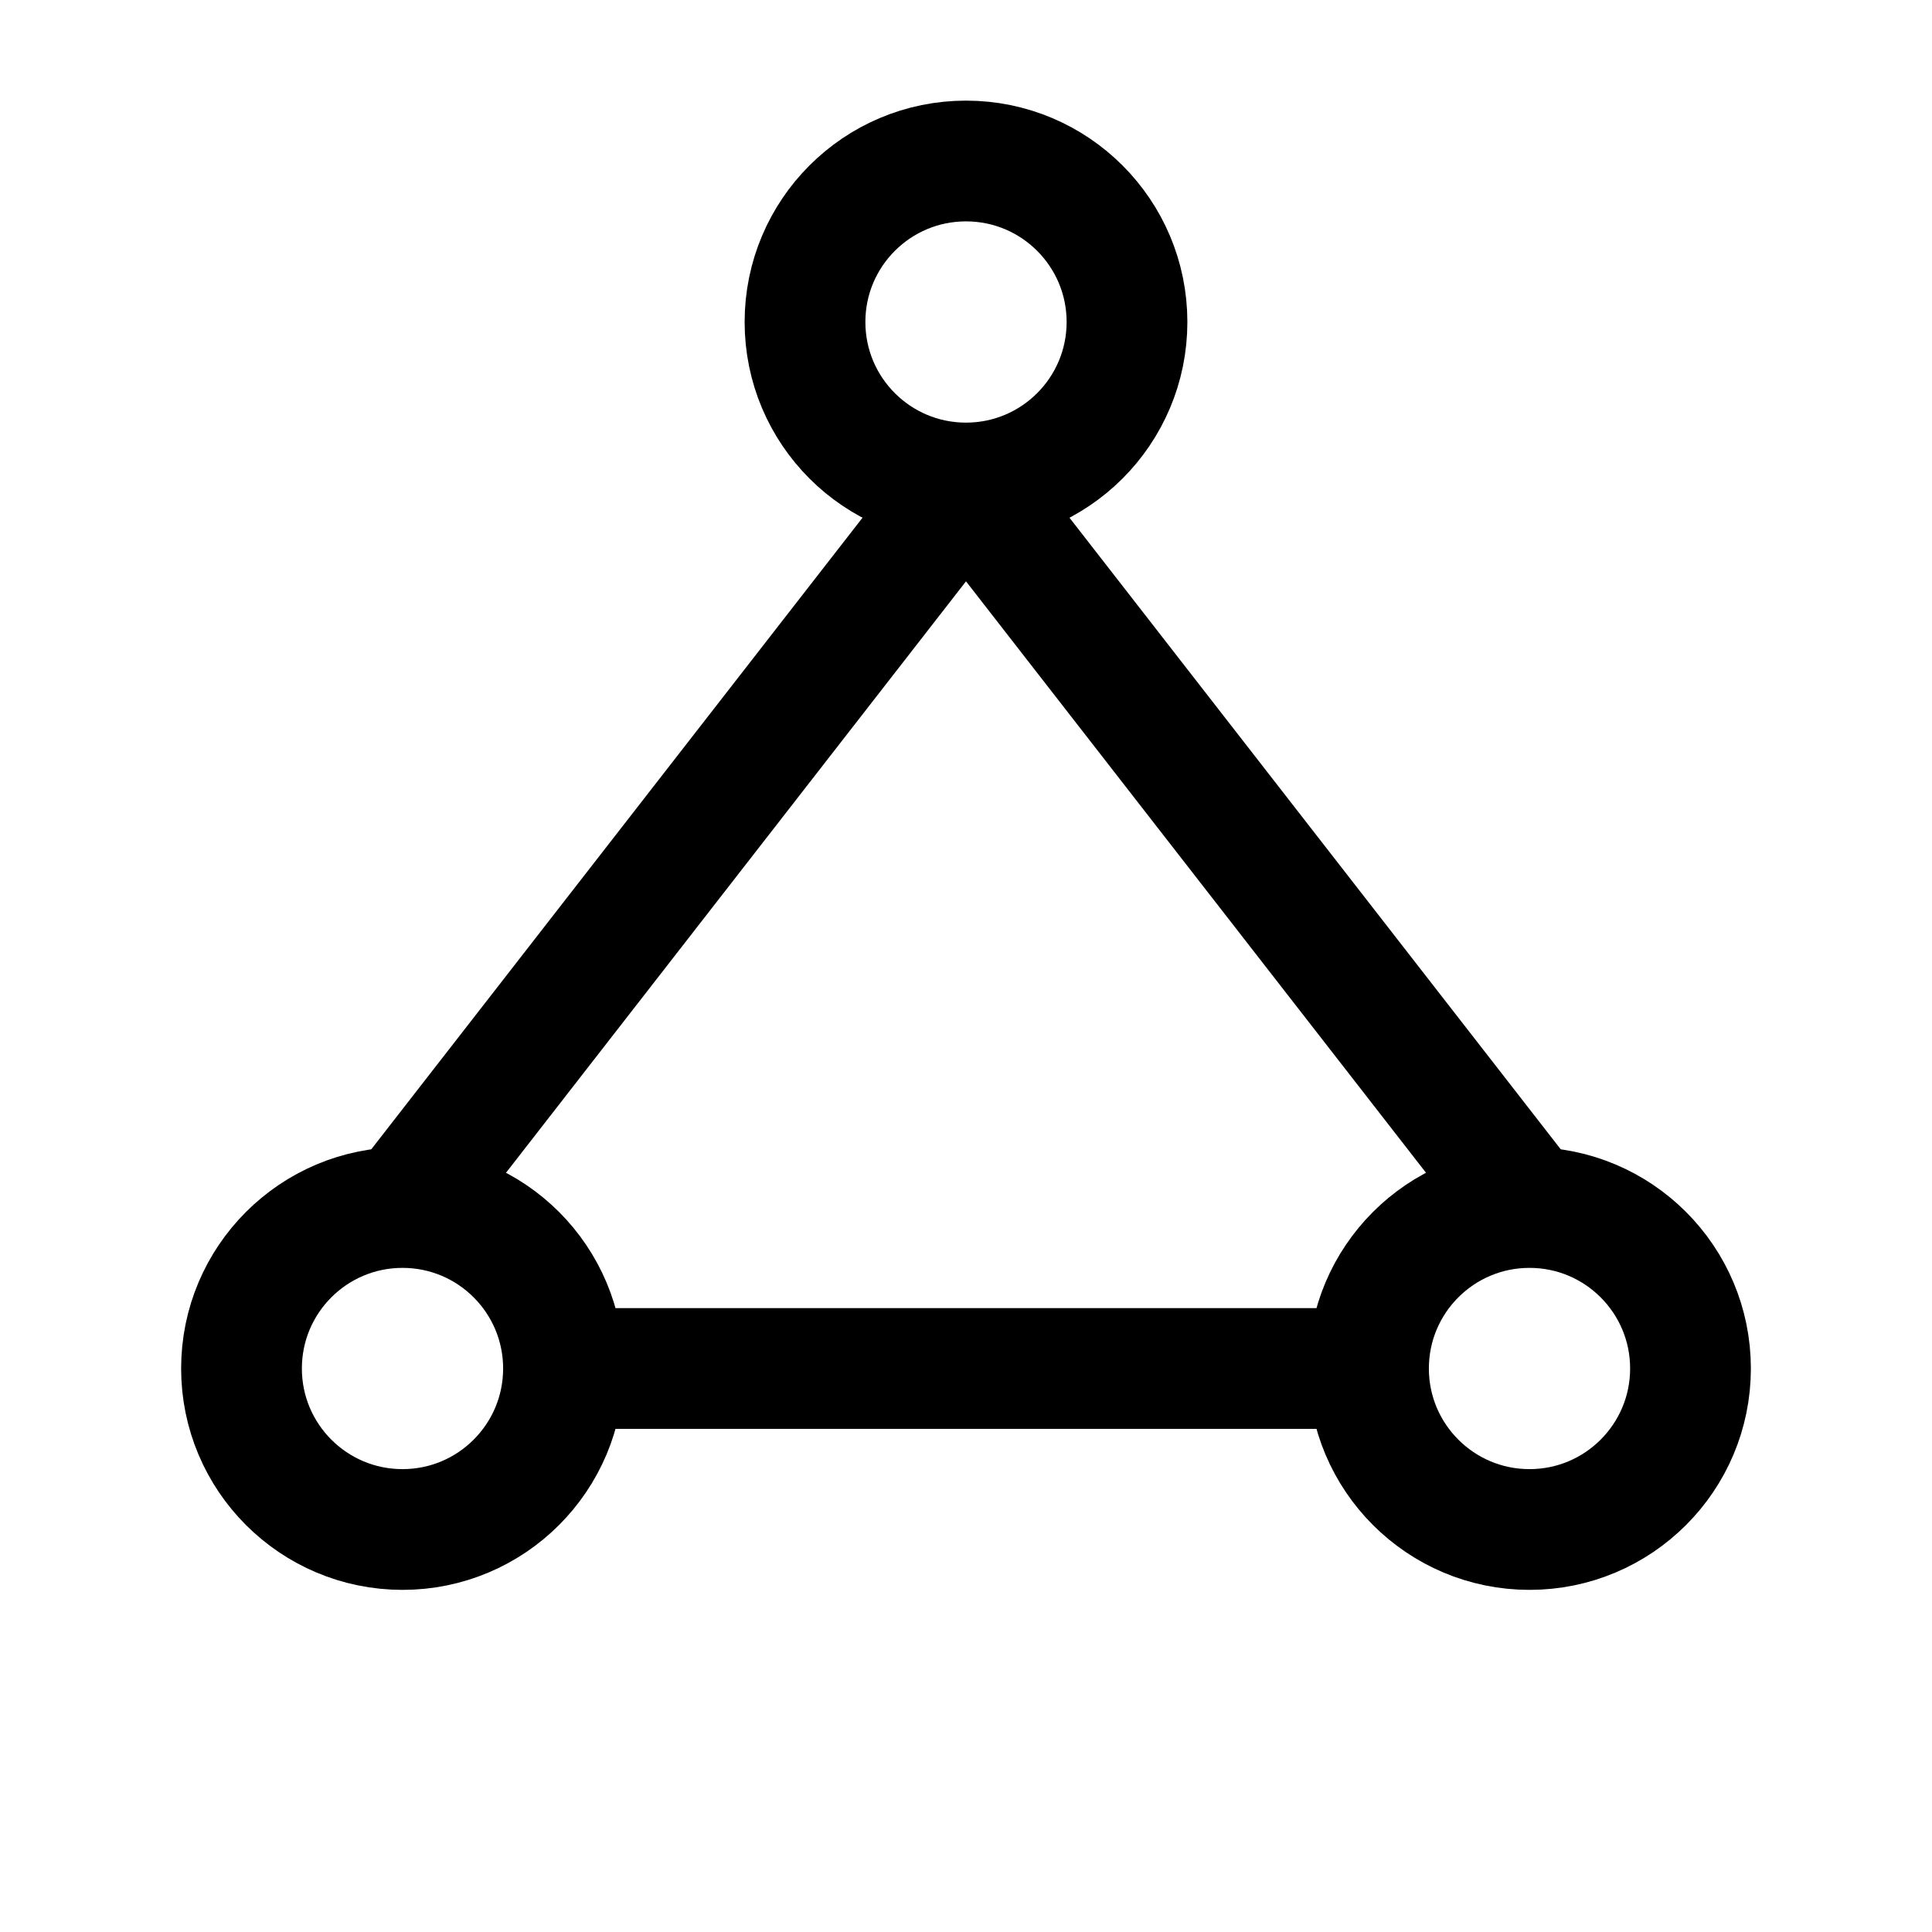
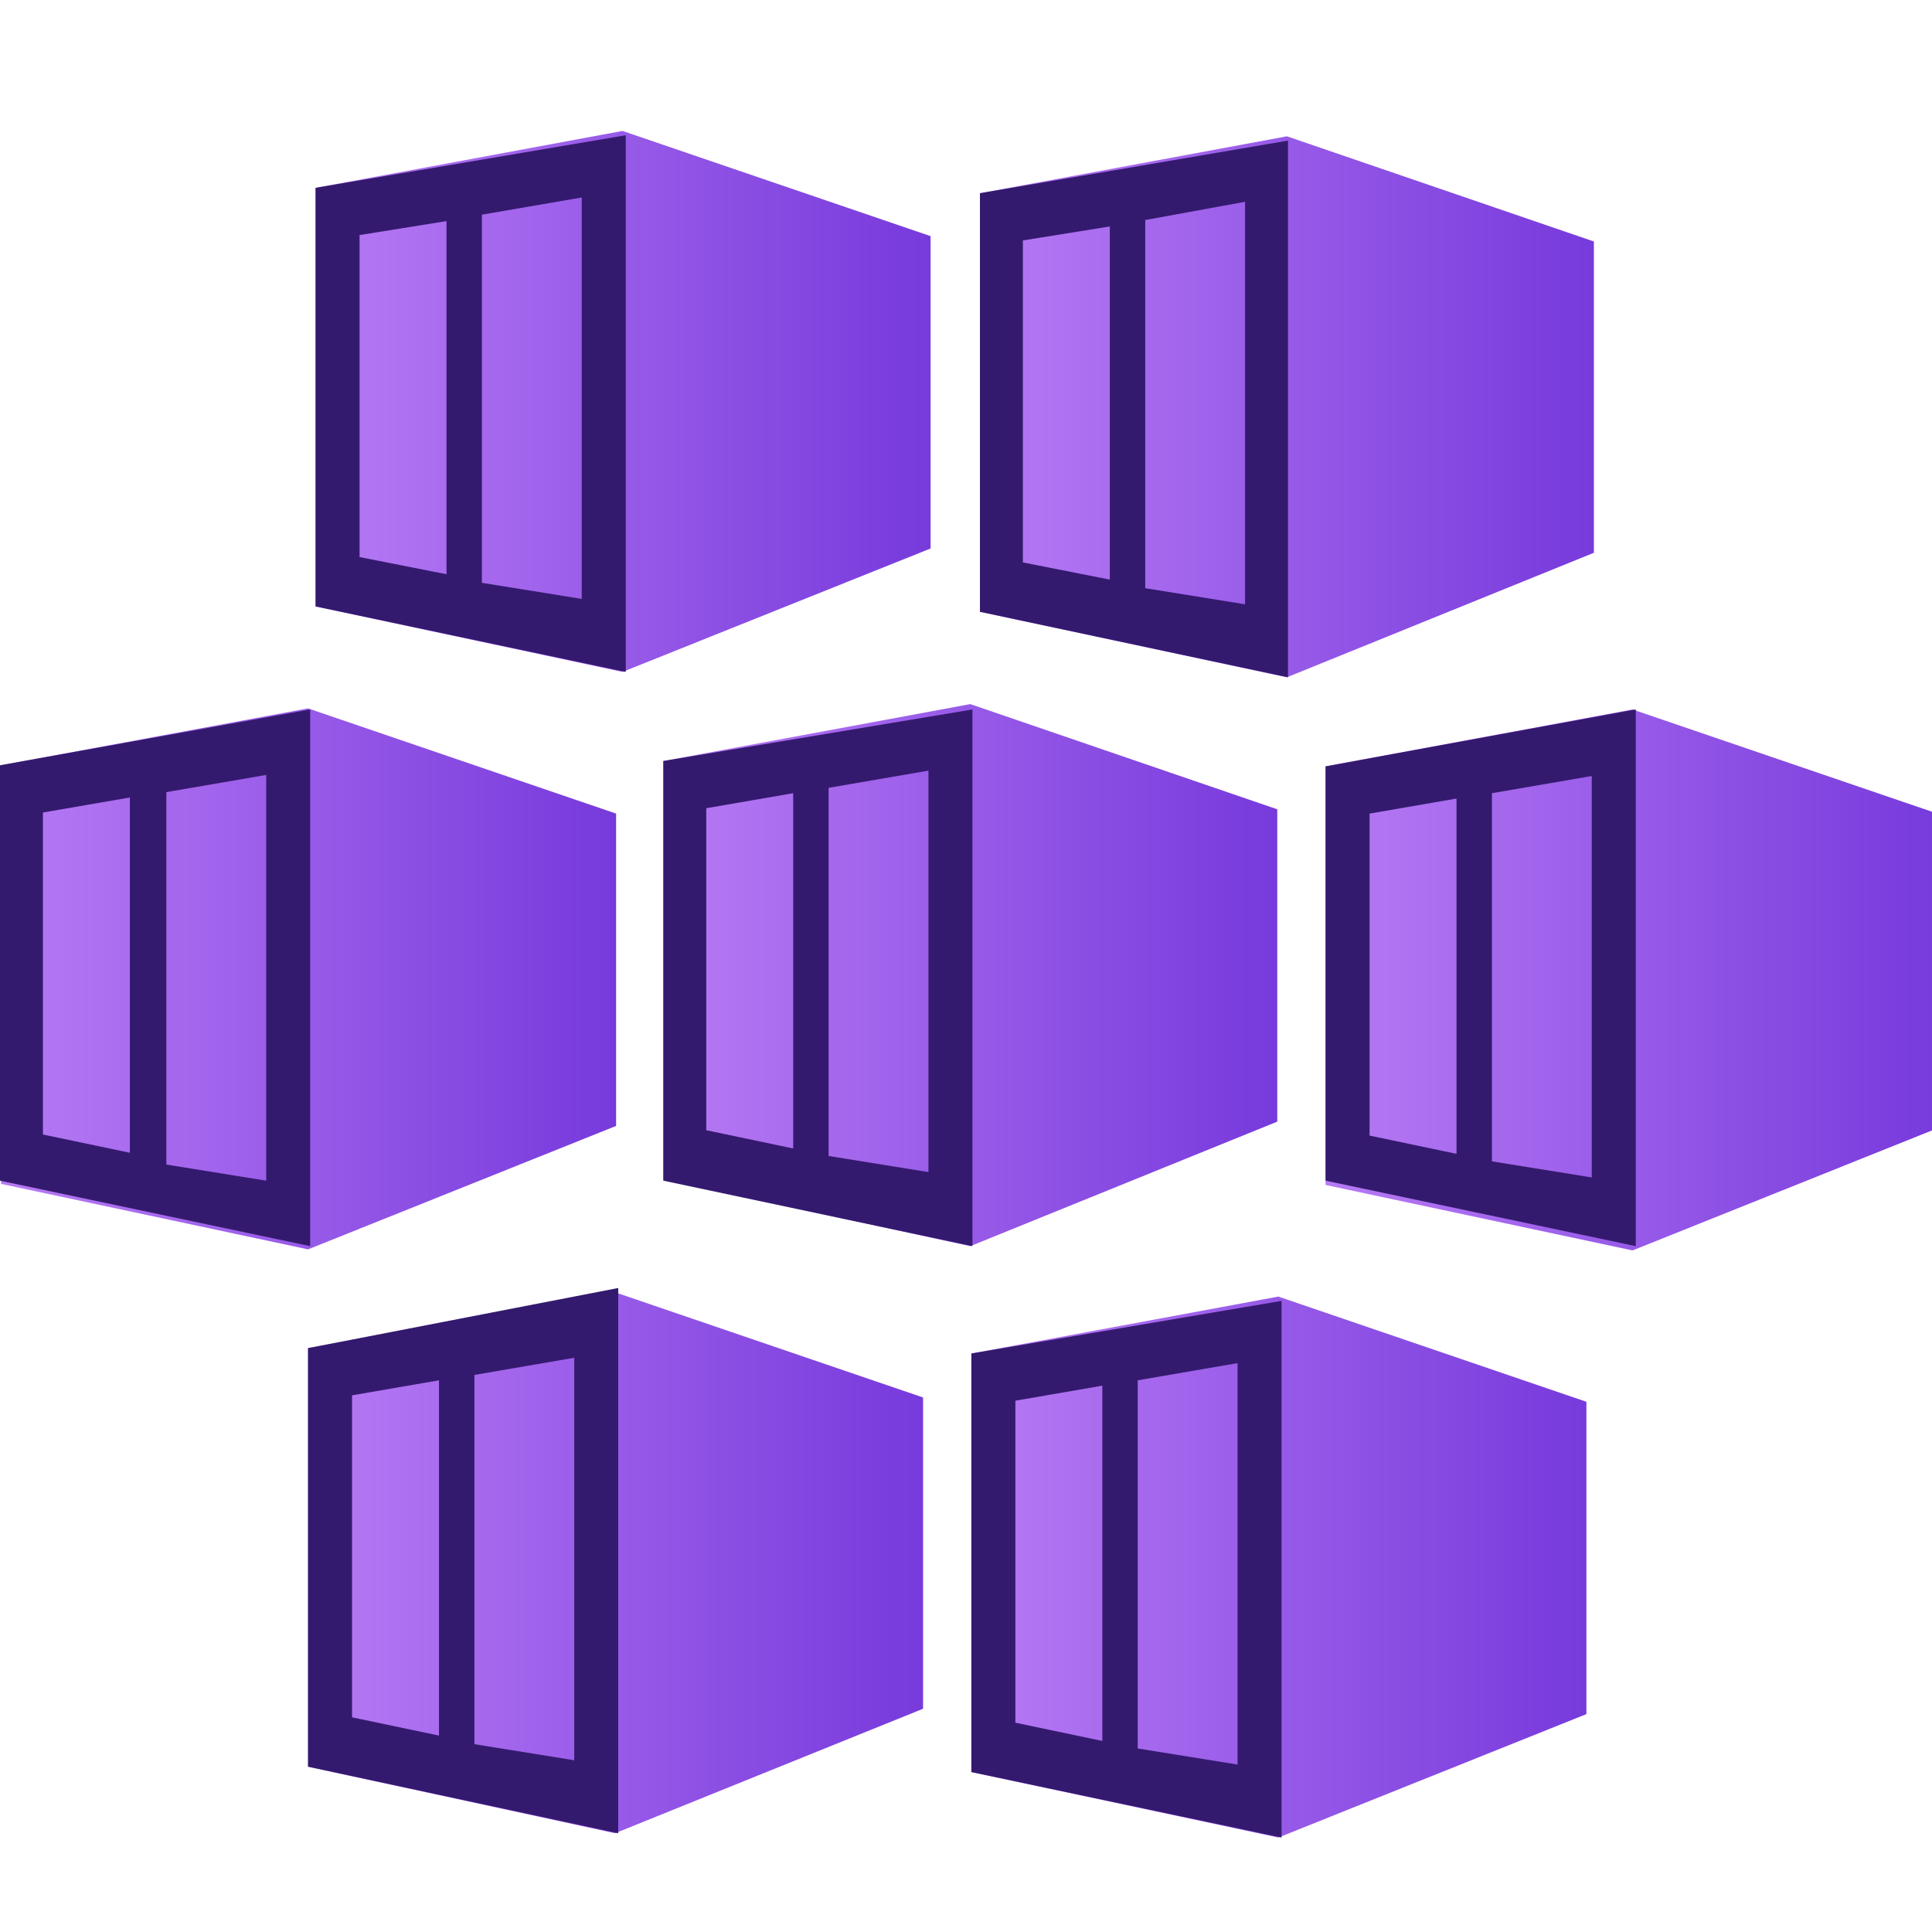
- <svg xmlns="http://www.w3.org/2000/svg" viewBox="0 0 24 24" class="azicon" role="img" aria-label="Kubernetes service">
-   <circle cx="12" cy="4" r="2" fill="none" stroke="currentColor" stroke-width="1.5" />
-   <circle cx="5" cy="17" r="2" fill="none" stroke="currentColor" stroke-width="1.5" />
-   <circle cx="19" cy="17" r="2" fill="none" stroke="currentColor" stroke-width="1.5" />
-   <line x1="12" y1="6" x2="5" y2="15" stroke="currentColor" stroke-width="1.5" />
-   <line x1="12" y1="6" x2="19" y2="15" stroke="currentColor" stroke-width="1.5" />
-   <line x1="7" y1="17" x2="17" y2="17" stroke="currentColor" stroke-width="1.5" />
+ <svg xmlns="http://www.w3.org/2000/svg" id="af6a2c42-bd48-4857-a479-aecf8b3de4f6" width="18" height="18" viewBox="0 0 18 18">
+   <defs>
+     <linearGradient id="b70c9cf1-bab8-47e0-bbdb-ce1cd664d268" x1="2.94" y1="3.74" x2="8.67" y2="3.74" gradientUnits="userSpaceOnUse">
+       <stop offset="0" stop-color="#b77af4" />
+       <stop offset="1" stop-color="#773adc" />
+     </linearGradient>
+     <linearGradient id="beb69953-bd96-4515-8843-ac12546af936" x1="9.13" y1="3.79" x2="14.85" y2="3.79" gradientUnits="userSpaceOnUse">
+       <stop offset="0" stop-color="#b77af4" />
+       <stop offset="1" stop-color="#773adc" />
+     </linearGradient>
+     <linearGradient id="a39c76e8-547e-4eb4-bc25-d81c0f8cda62" x1="0.01" y1="9.12" x2="5.73" y2="9.12" gradientUnits="userSpaceOnUse">
+       <stop offset="0" stop-color="#b77af4" />
+       <stop offset="1" stop-color="#773adc" />
+     </linearGradient>
+     <linearGradient id="f0a2a491-17dc-4bb8-bbfc-ee58a5cf47da" x1="6.18" y1="9.08" x2="11.9" y2="9.08" gradientUnits="userSpaceOnUse">
+       <stop offset="0" stop-color="#b77af4" />
+       <stop offset="1" stop-color="#773adc" />
+     </linearGradient>
+     <linearGradient id="efc6a56d-8585-417d-931a-1dac2114ccd0" x1="12.35" y1="9.13" x2="18.08" y2="9.13" gradientUnits="userSpaceOnUse">
+       <stop offset="0" stop-color="#b77af4" />
+       <stop offset="1" stop-color="#773adc" />
+     </linearGradient>
+     <linearGradient id="e399aa93-341f-4df2-9c02-603b82b484c2" x1="2.87" y1="14.56" x2="8.6" y2="14.56" gradientUnits="userSpaceOnUse">
+       <stop offset="0" stop-color="#b77af4" />
+       <stop offset="1" stop-color="#773adc" />
+     </linearGradient>
+     <linearGradient id="a152bba0-ba2b-483a-b8c1-0ae7de355990" x1="9.05" y1="14.6" x2="14.78" y2="14.6" gradientUnits="userSpaceOnUse">
+       <stop offset="0" stop-color="#b77af4" />
+       <stop offset="1" stop-color="#773adc" />
+     </linearGradient>
+   </defs>
+   <polygon points="5.8 1.22 2.94 1.75 2.94 5.65 5.8 6.26 8.67 5.11 8.67 2.2 5.8 1.22" fill="url(#b70c9cf1-bab8-47e0-bbdb-ce1cd664d268)" />
+   <path d="M5.91,6.2,8.53,5.14A.2.2,0,0,0,8.65,5V2.36a.21.21,0,0,0-.13-.18l-2.65-.9H5.75l-2.6.48A.2.2,0,0,0,3,1.94V5.47a.19.19,0,0,0,.15.19l2.63.55A.32.32,0,0,0,5.91,6.2Z" fill="none" />
+   <path d="M2.94,1.75v3.9l2.89.61v-5Zm1.22,3.6-.81-.16v-3l.81-.13Zm1.26.23-.93-.15V2l.93-.16Z" fill="#341a6e" />
+   <polygon points="11.99 1.27 9.13 1.8 9.13 5.7 11.99 6.31 14.85 5.15 14.85 2.25 11.99 1.27" fill="url(#beb69953-bd96-4515-8843-ac12546af936)" />
+   <path d="M9.13,1.8V5.7L12,6.31v-5Zm1.21,3.6-.81-.16v-3l.81-.13Zm1.26.23-.93-.15V2.05l.93-.17Z" fill="#341a6e" />
+   <polygon points="2.87 6.6 0.01 7.13 0.01 11.03 2.87 11.64 5.74 10.49 5.74 7.58 2.87 6.6" fill="url(#a39c76e8-547e-4eb4-bc25-d81c0f8cda62)" />
+   <path d="M0,7.13V11l2.89.61v-5Zm1.21,3.61-.81-.17v-3l.81-.14ZM2.48,11l-.93-.15V7.38l.93-.16Z" fill="#341a6e" />
+   <polygon points="9.04 6.56 6.18 7.09 6.18 10.99 9.04 11.61 11.9 10.45 11.9 7.54 9.04 6.56" fill="url(#f0a2a491-17dc-4bb8-bbfc-ee58a5cf47da)" />
+   <path d="M6.18,7.09V11l2.88.61v-5ZM7.39,10.7l-.81-.17v-3l.81-.14Zm1.26.22-.93-.15V7.34l.93-.16Z" fill="#341a6e" />
+   <polygon points="15.21 6.61 12.35 7.14 12.35 11.04 15.21 11.65 18.08 10.5 18.08 7.59 15.21 6.61" fill="url(#efc6a56d-8585-417d-931a-1dac2114ccd0)" />
+   <path d="M12.35,7.14V11l2.89.61v-5Zm1.22,3.61-.81-.17v-3l.81-.14Zm1.26.22-.93-.15V7.39l.93-.16Z" fill="#341a6e" />
+   <polygon points="5.73 12.04 2.87 12.56 2.87 16.46 5.73 17.08 8.6 15.92 8.6 13.02 5.73 12.04" fill="url(#e399aa93-341f-4df2-9c02-603b82b484c2)" />
+   <path d="M5.84,17,8.45,16a.18.18,0,0,0,.12-.18v-2.6A.2.2,0,0,0,8.44,13L5.8,12.1a.17.17,0,0,0-.12,0l-2.6.47a.19.19,0,0,0-.16.19v3.54a.19.19,0,0,0,.15.19L5.7,17A.23.23,0,0,0,5.84,17Z" fill="none" />
+   <path d="M2.87,12.56v3.9l2.89.62V12Zm1.22,3.61L3.28,16V13l.81-.14Zm1.26.23-.93-.15V12.81l.93-.16Z" fill="#341a6e" />
+   <polygon points="11.91 12.08 9.05 12.61 9.05 16.51 11.91 17.12 14.78 15.97 14.78 13.06 11.91 12.08" fill="url(#a152bba0-ba2b-483a-b8c1-0ae7de355990)" />
+   <path d="M9.05,12.61v3.9l2.89.61v-5Zm1.22,3.61-.81-.17v-3l.81-.14Zm1.26.22-.93-.15V12.86l.93-.16Z" fill="#341a6e" />
</svg>
